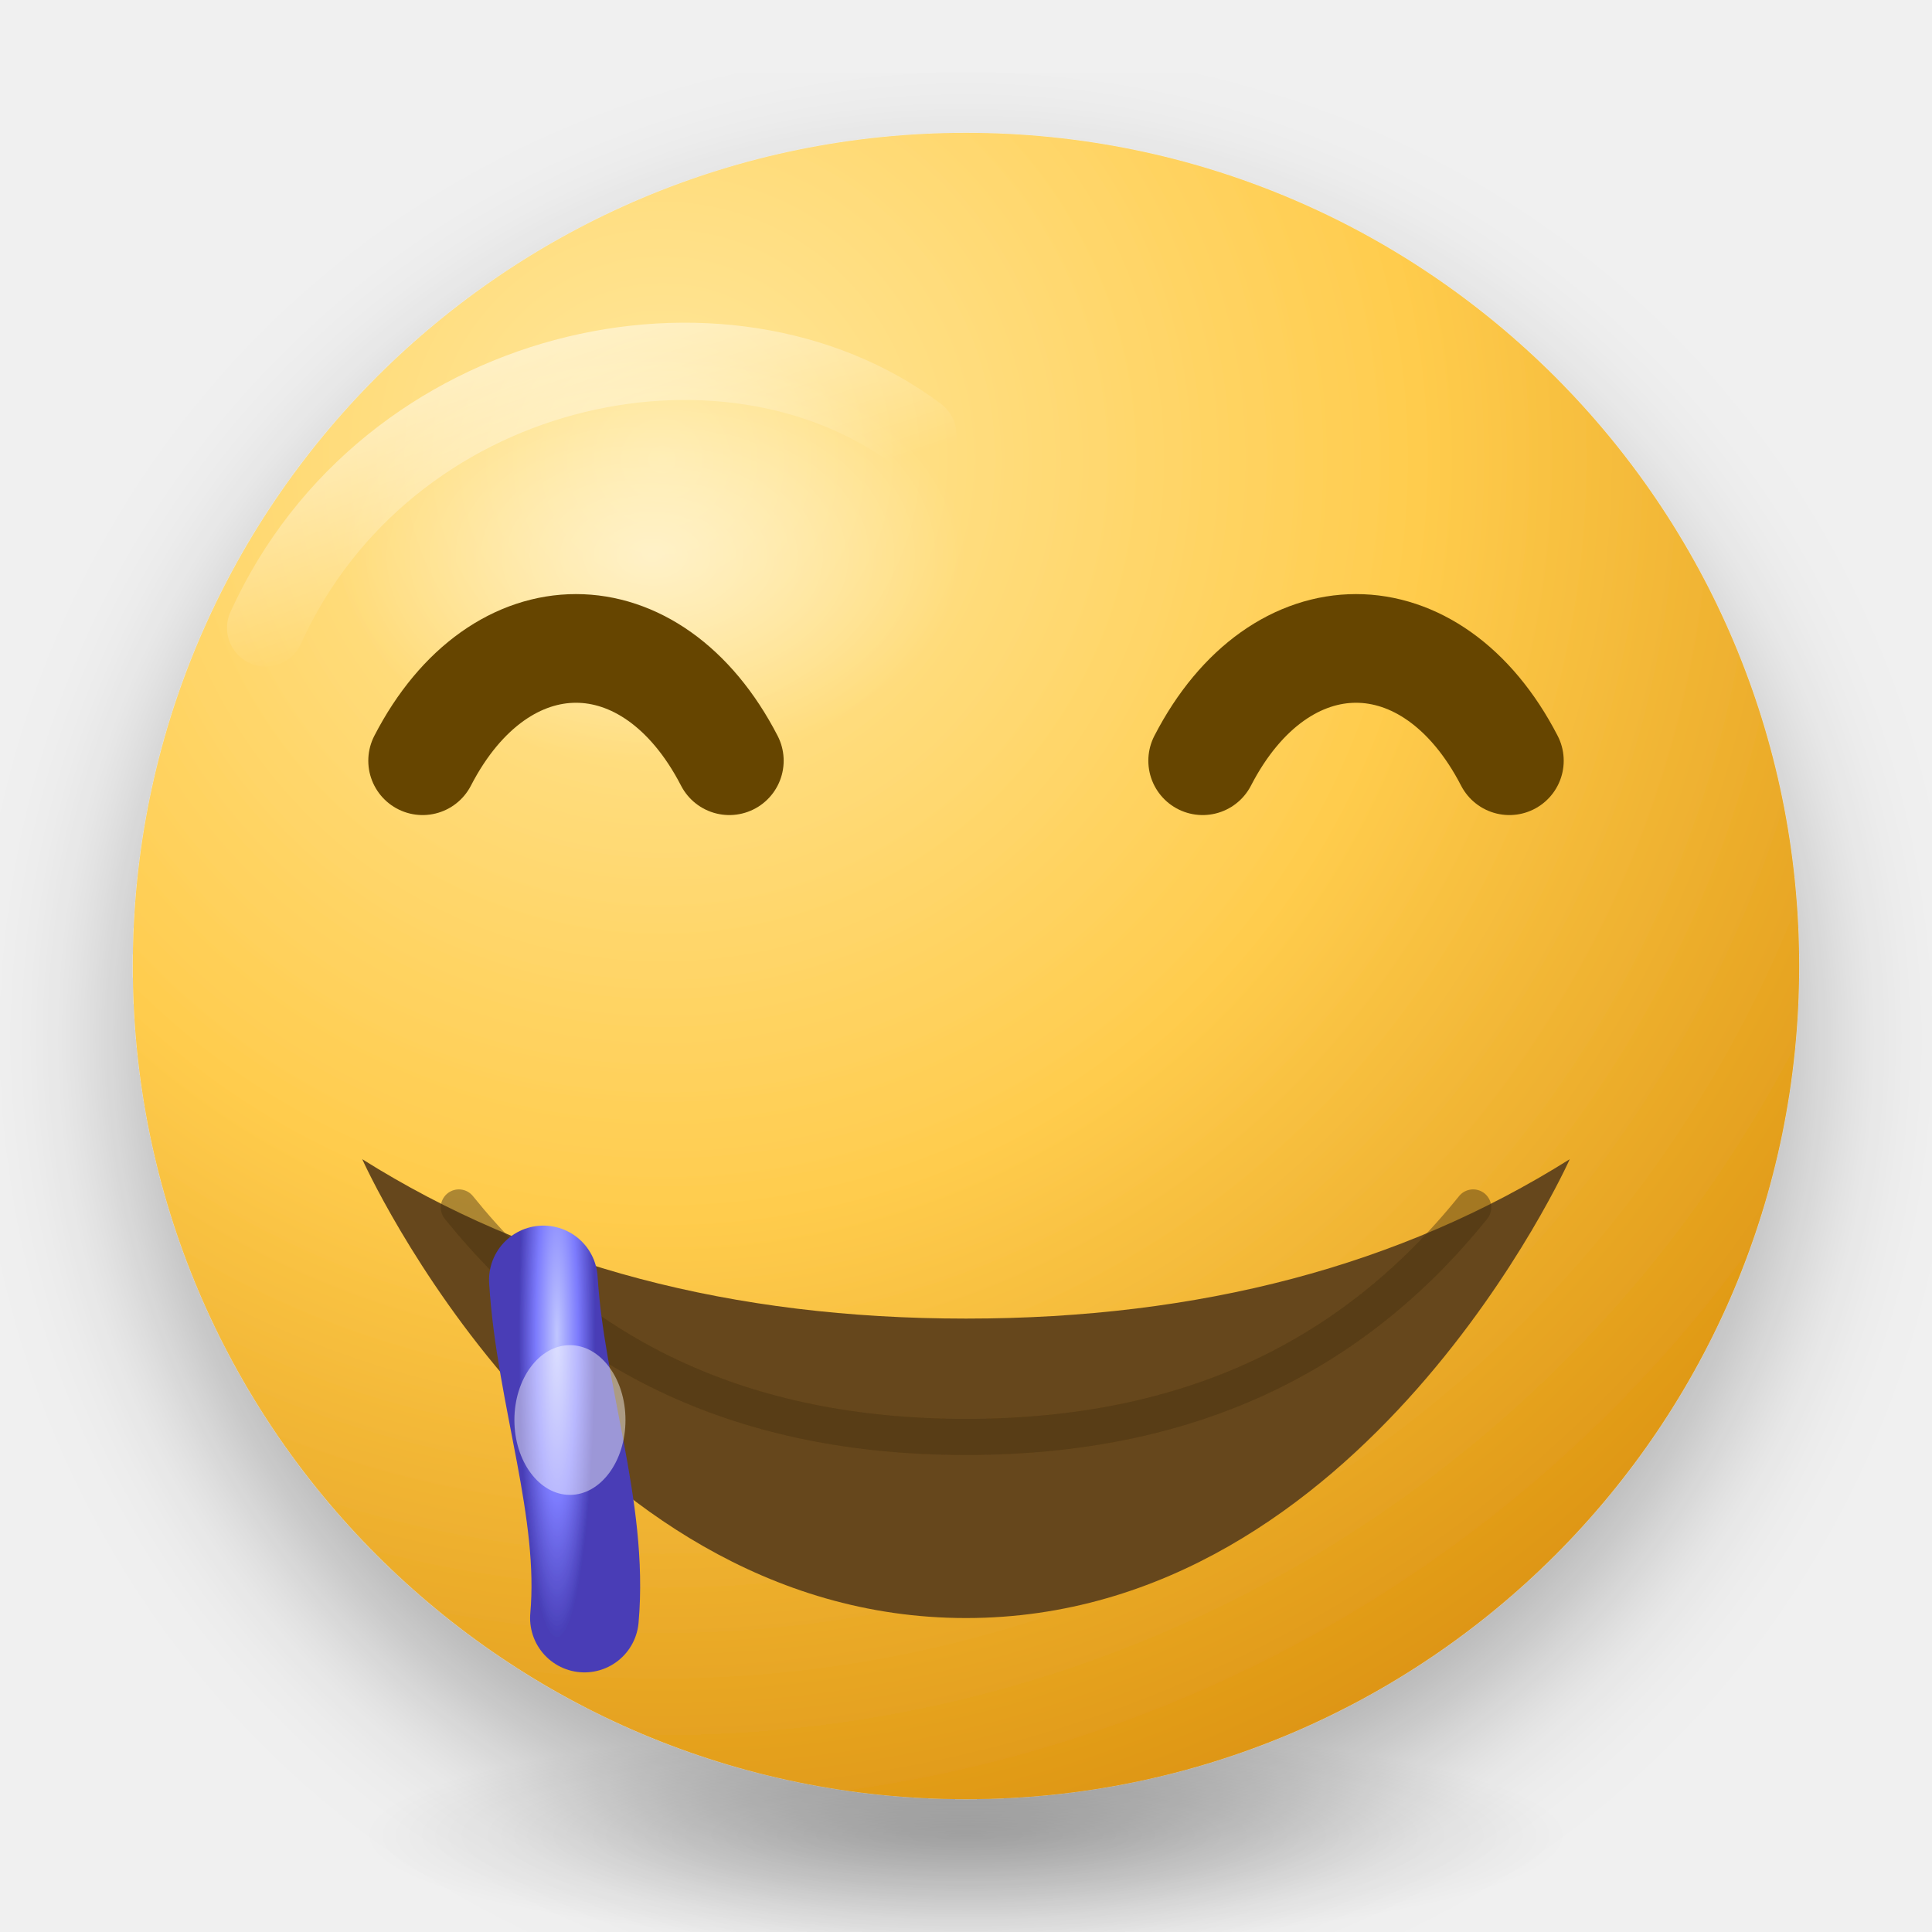
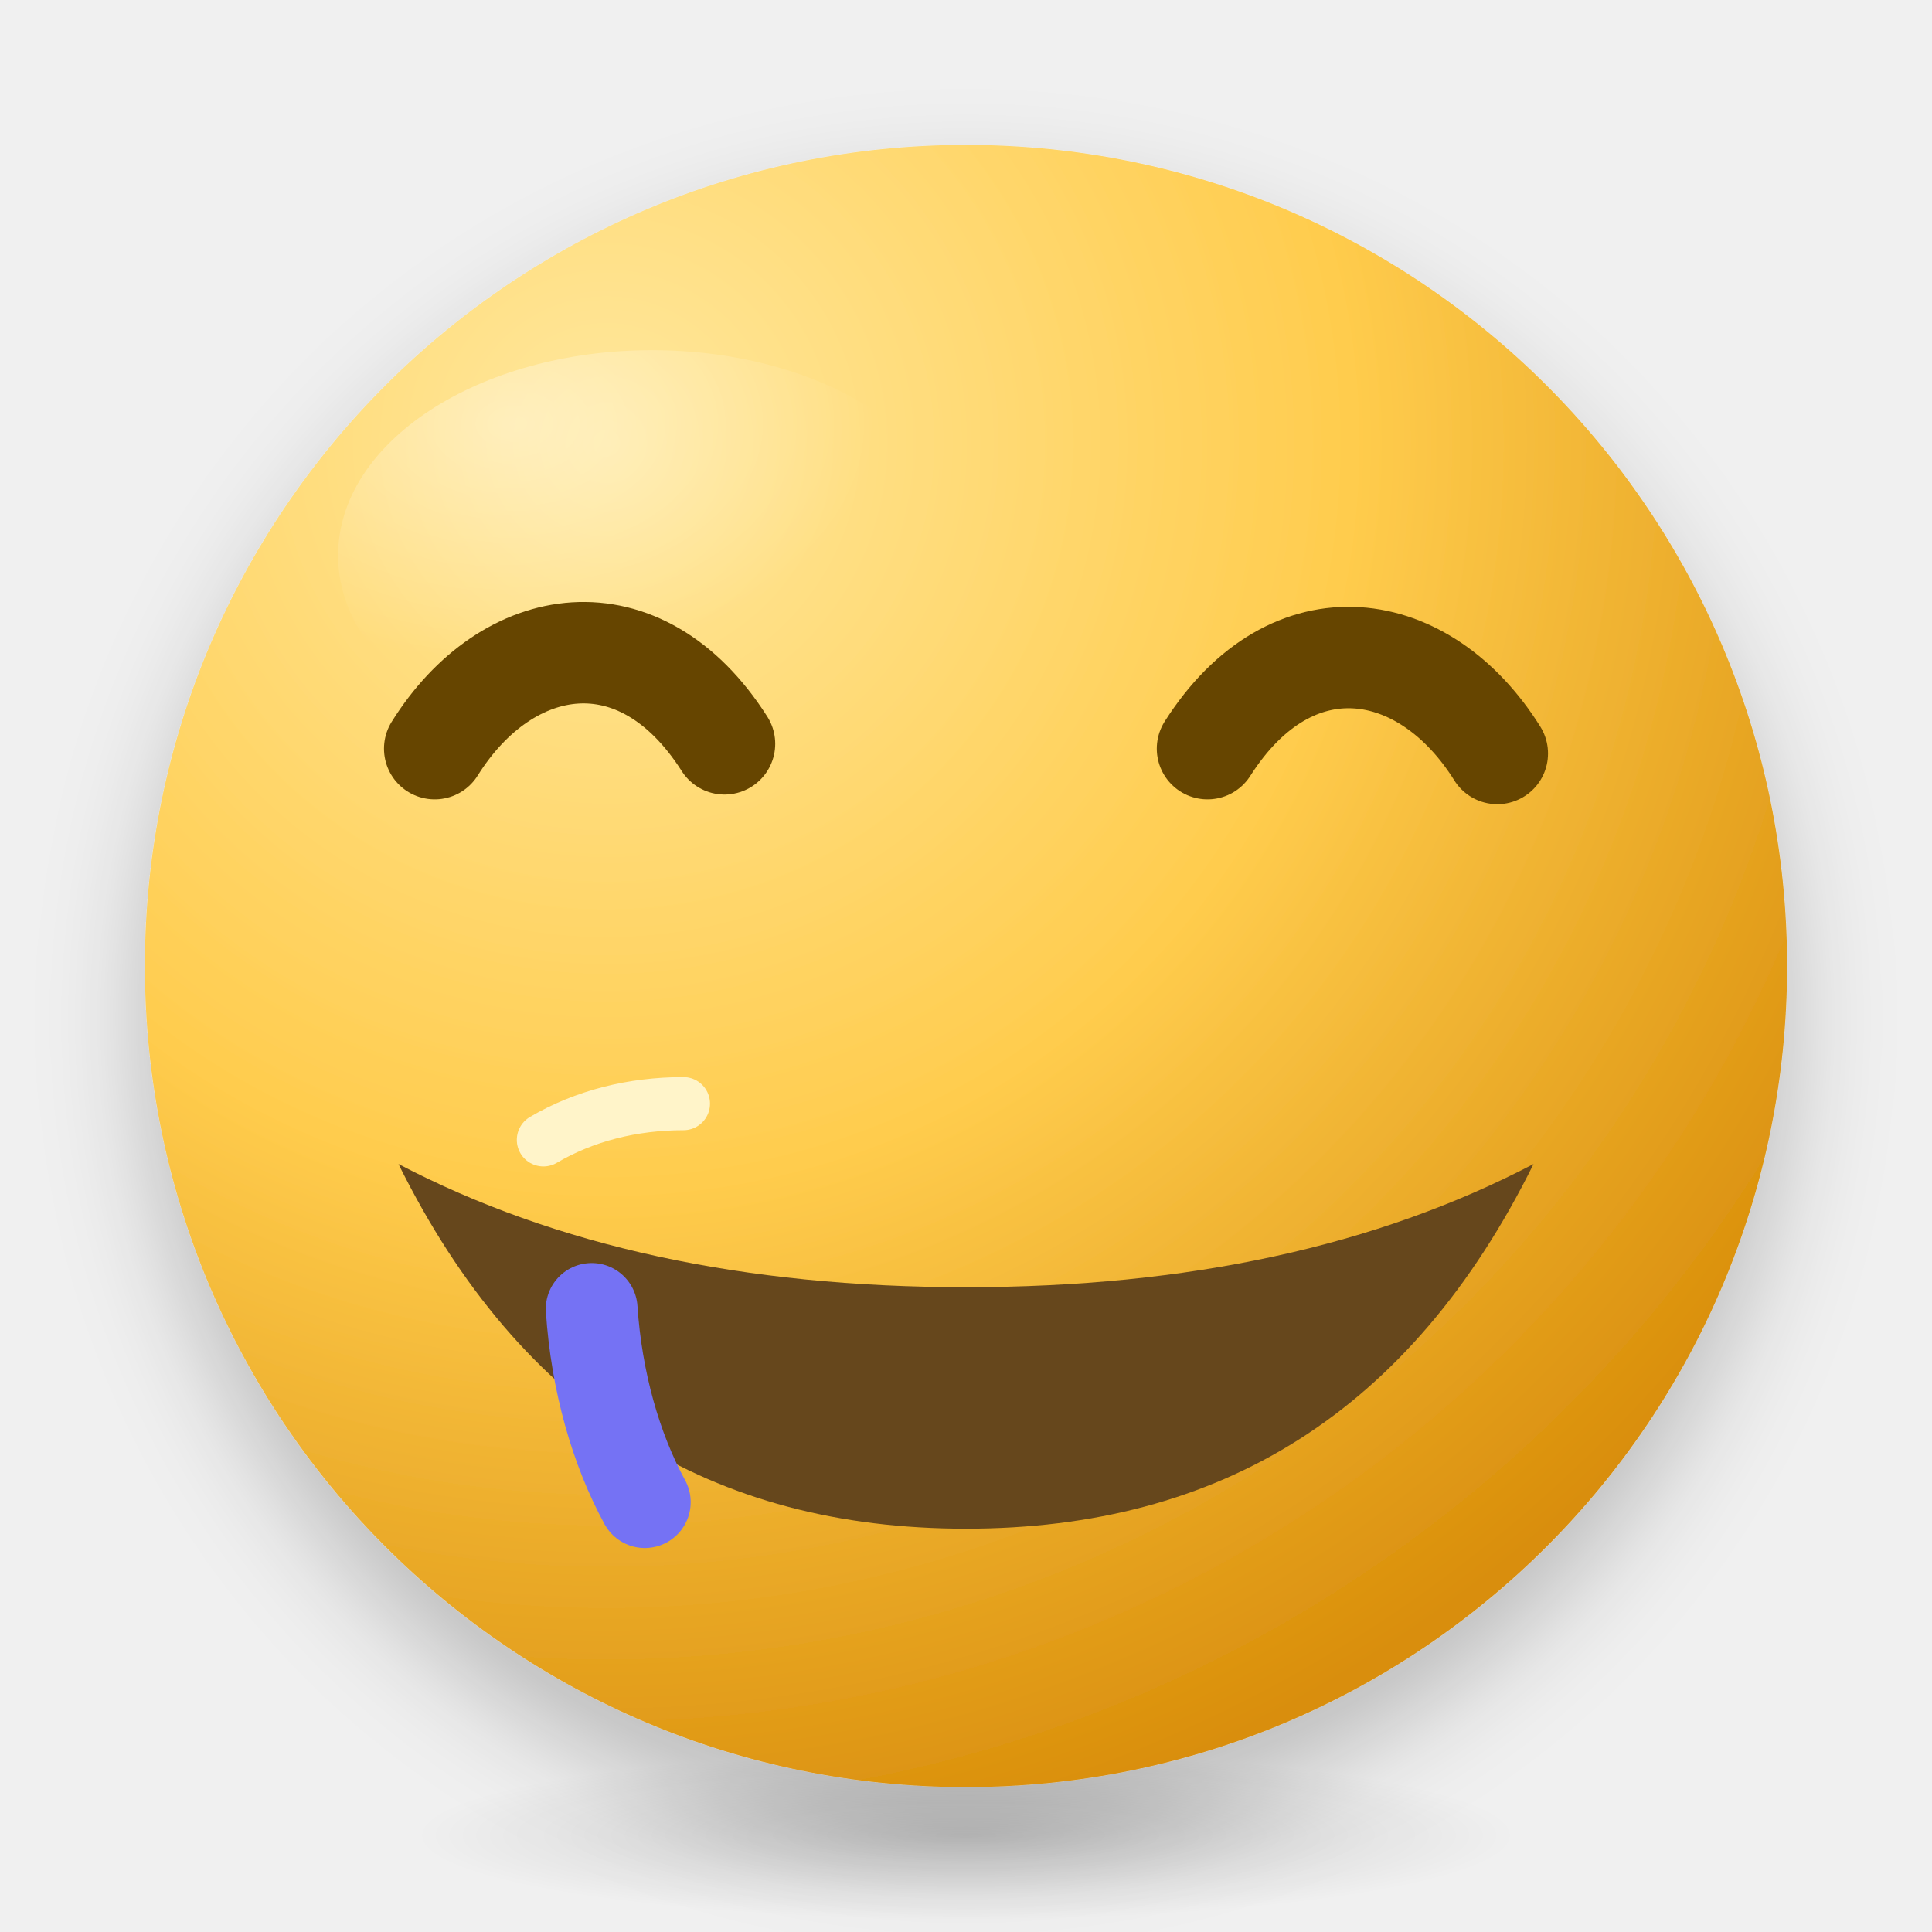
<svg xmlns="http://www.w3.org/2000/svg" viewBox="0 0 80 80" role="img" aria-label="ItundaFace 3D laughing">
  <defs>
-     <radialGradient id="face" cx="32%" cy="20%" r="90%">
+     <radialGradient id="face" cx="28%" cy="18%" r="88%">
      <stop offset="0" stop-color="#FFE89E" />
-       <stop offset="50%" stop-color="#FFCC4D" />
+       <stop offset="52%" stop-color="#FFCC4D" />
      <stop offset="100%" stop-color="#D98E0A" />
    </radialGradient>
-     <radialGradient id="tear" cx="32%" cy="16%" r="90%">
-       <stop offset="0" stop-color="#C0C6FF" />
-       <stop offset="55%" stop-color="#7C7BFD" />
-       <stop offset="100%" stop-color="#483EB6" />
-     </radialGradient>
-     <radialGradient id="highlight" cx="50%" cy="50%" r="50%">
-       <stop offset="0" stop-color="#FFFFFF" stop-opacity=".48" />
+     <radialGradient id="highlight" cx="28%" cy="18%" r="58%">
+       <stop offset="0" stop-color="#FFFFFF" stop-opacity=".38" />
      <stop offset="100%" stop-color="#FFFFFF" stop-opacity="0" />
    </radialGradient>
-     <linearGradient id="rim" x1="20%" y1="0%" x2="70%" y2="60%">
-       <stop offset="0" stop-color="#FFFFFF" stop-opacity=".78" />
-       <stop offset="100%" stop-color="#FFFFFF" stop-opacity="0" />
-     </linearGradient>
    <radialGradient id="ground" cx="50%" cy="50%" r="50%">
-       <stop offset="0" stop-color="#000000" stop-opacity=".18" />
+       <stop offset="0" stop-color="#000000" stop-opacity=".16" />
      <stop offset="100%" stop-color="#000000" stop-opacity="0" />
    </radialGradient>
-     <filter id="shadow" x="-50%" y="-50%" width="200%" height="200%">
-       <feDropShadow dx="0" dy="3" stdDeviation="3" flood-color="#000000" flood-opacity=".28" />
+     <filter id="shadow" x="-25%" y="-25%" width="150%" height="170%">
+       <feDropShadow dx="0" dy="2.2" stdDeviation="2.2" flood-color="#000000" flood-opacity=".22" />
    </filter>
  </defs>
-   <ellipse cx="40" cy="76" rx="25" ry="4.5" fill="url(#ground)" />
+   <ellipse cx="40" cy="76" rx="23" ry="3.5" fill="url(#ground)" />
  <g filter="url(#shadow)">
-     <circle cx="40" cy="40" r="34.5" fill="url(#face)" />
-     <path d="M11 26C16 15 30 12 38 18" stroke="url(#rim)" stroke-width="3.2" stroke-linecap="round" fill="none" opacity=".72" />
+     <circle cx="40" cy="40" r="34" fill="url(#face)" />
    <ellipse cx="27" cy="23" rx="13" ry="8.5" fill="url(#highlight)" />
-     <path d="M17.5 31.5C20.7 25.3 27 25.3 30.2 31.5" stroke="#664500" stroke-width="4.5" stroke-linecap="round" fill="none" />
-     <path d="M49.8 31.5C53 25.3 59.3 25.3 62.5 31.5" stroke="#664500" stroke-width="4.5" stroke-linecap="round" fill="none" />
-     <path d="M15 48C15 48 23.5 67 40 67C56.5 67 65 48 65 48C58 52.4 49.7 54.6 40 54.6C30.3 54.6 22 52.4 15 48Z" fill="#66471B" />
-     <path d="M19 50C24 56.2 30.8 59.5 40 59.5C49.2 59.5 56 56.2 61 50" stroke="#4A3212" stroke-width="1.5" stroke-linecap="round" fill="none" opacity=".45" />
-     <path d="M22.5 53C22.8 57.8 24.6 62.5 24.2 67" stroke="url(#tear)" stroke-width="4.5" stroke-linecap="round" fill="none" />
-     <ellipse cx="23.6" cy="58.8" rx="2.3" ry="3.1" fill="#FFFFFF" opacity=".46" />
+     <path d="M18 31c3-4.8 8.5-5.7 12-.2" fill="none" stroke="#664500" stroke-width="4.2" stroke-linecap="round" />
+     <path d="M50 31c3.5-5.5 9-4.6 12 .2" fill="none" stroke="#664500" stroke-width="4.2" stroke-linecap="round" />
+     <path d="M16.5 48.2c5.1 10.3 13 15.1 23.5 15.1s18.4-4.8 23.5-15.1c-6.5 3.4-14.3 5.1-23.5 5.1s-17-1.7-23.5-5.1Z" fill="#66471B" />
+     <path d="M24.5 54.2c.2 3 1 5.8 2.2 8" fill="none" stroke="#7472F4" stroke-width="3.8" stroke-linecap="round" />
+     <path d="M22.5 47.2c1.7-1 3.7-1.5 5.8-1.5" fill="none" stroke="#FFF4C9" stroke-width="2.2" stroke-linecap="round" />
  </g>
</svg>
